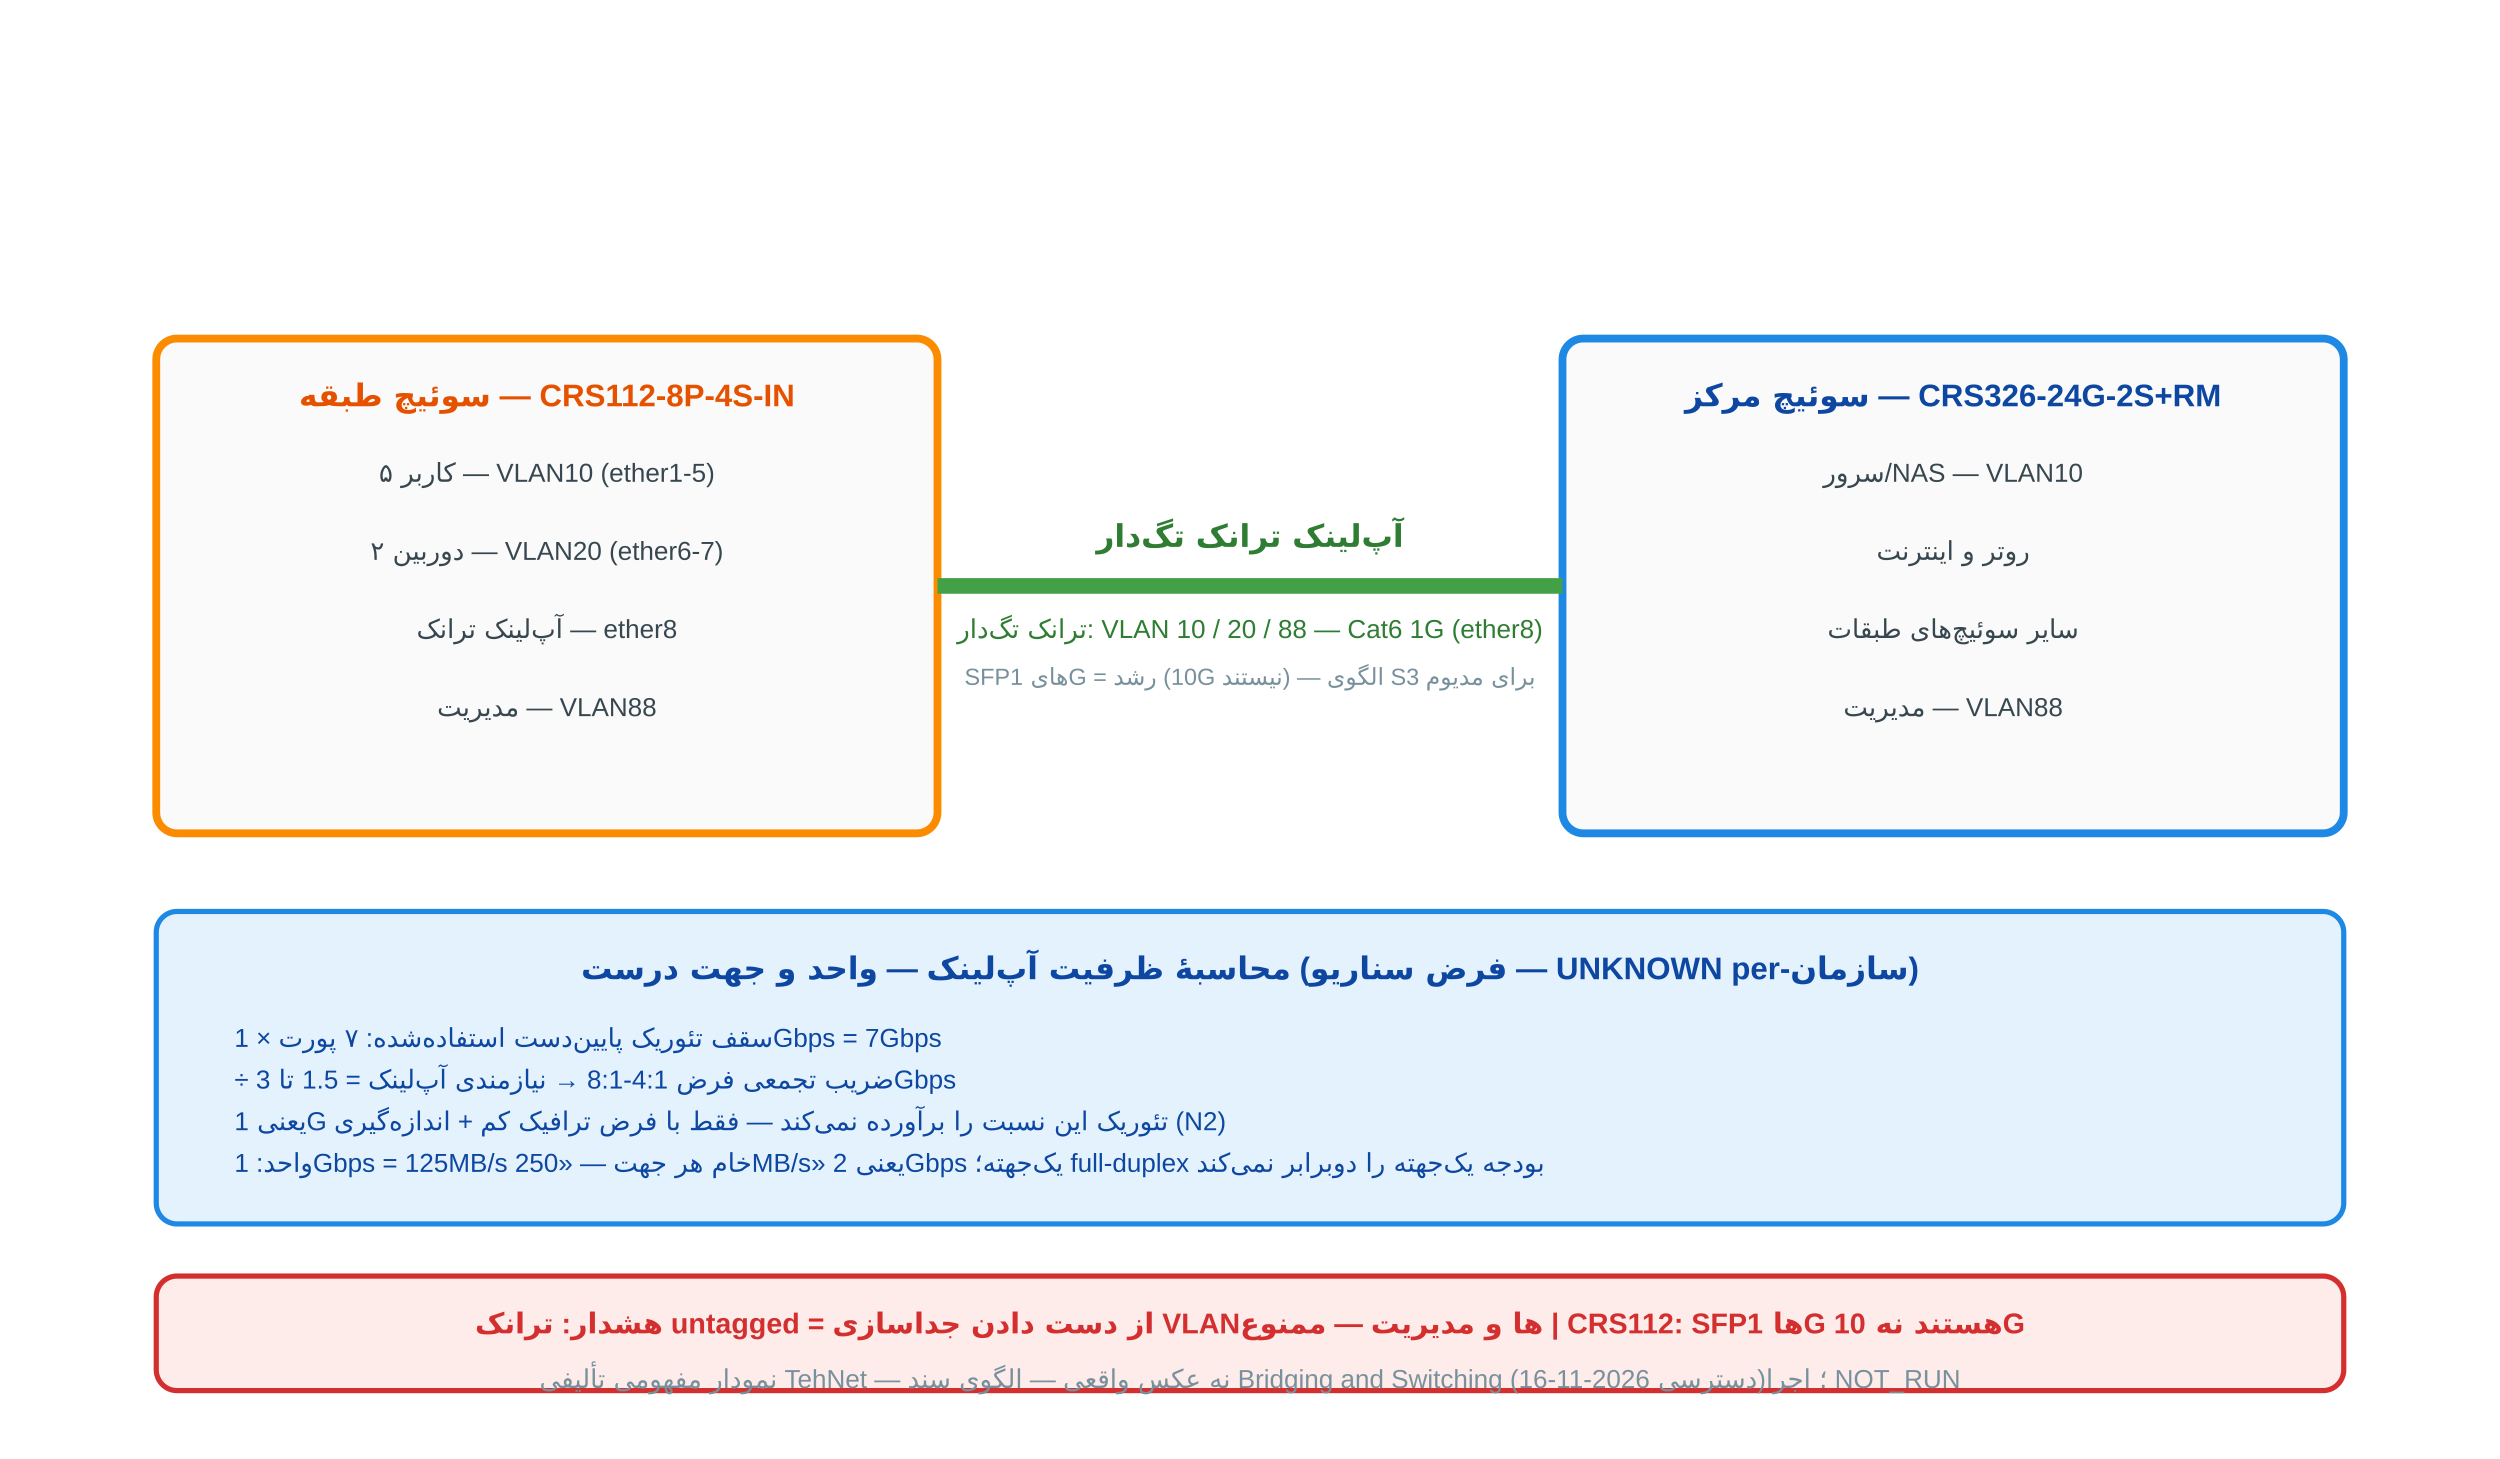
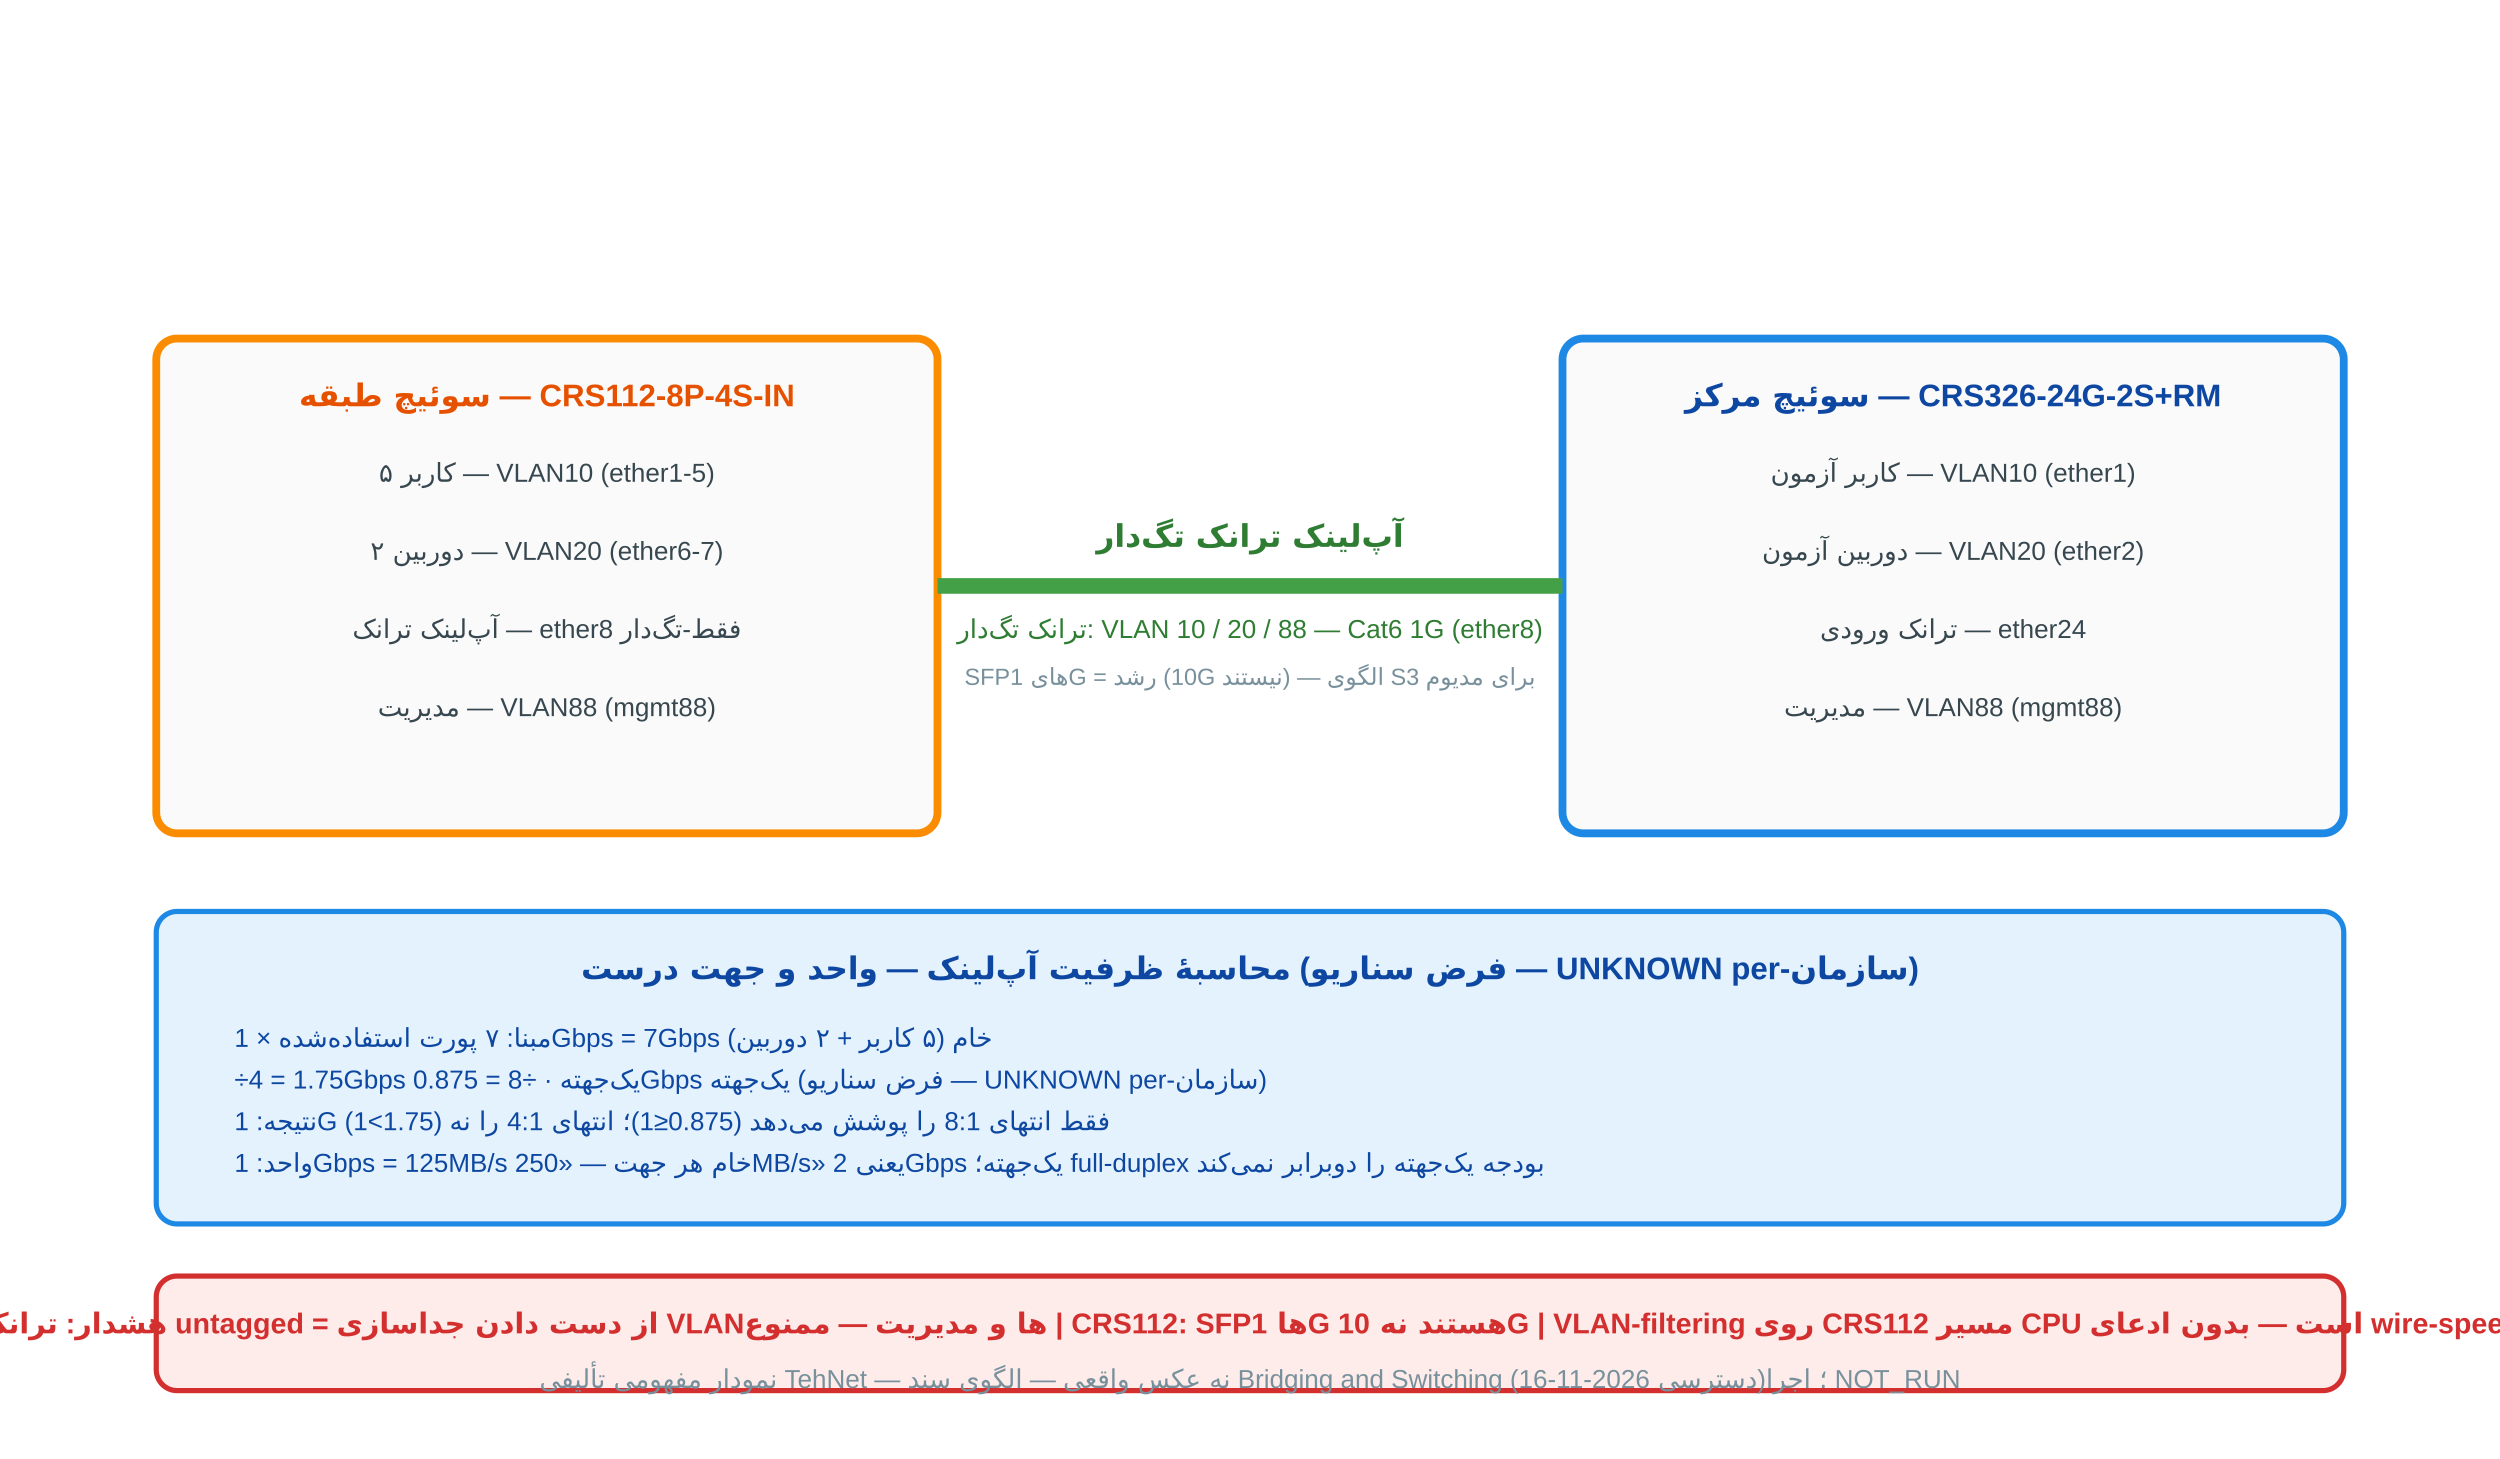
<svg xmlns="http://www.w3.org/2000/svg" width="960" height="560" viewBox="0 0 960 560">
  <rect x="60" y="130" width="300" height="190" rx="8" fill="#fafafa" stroke="#fb8c00" stroke-width="3" />
  <text x="210" y="156" font-family="Tahoma, Segoe UI, Arial, sans-serif" font-size="12" text-anchor="middle" fill="#e65100" font-weight="bold">سوئیچ طبقه — CRS112-8P-4S-IN</text>
  <text x="210" y="185" font-family="Tahoma, Segoe UI, Arial, sans-serif" font-size="10" text-anchor="middle" fill="#37474f" font-weight="normal">۵ کاربر — VLAN10 (ether1-5)</text>
  <text x="210" y="215" font-family="Tahoma, Segoe UI, Arial, sans-serif" font-size="10" text-anchor="middle" fill="#37474f" font-weight="normal">۲ دوربین — VLAN20 (ether6-7)</text>
-   <text x="210" y="245" font-family="Tahoma, Segoe UI, Arial, sans-serif" font-size="10" text-anchor="middle" fill="#37474f" font-weight="normal">آپ‌لینک ترانک — ether8</text>
-   <text x="210" y="275" font-family="Tahoma, Segoe UI, Arial, sans-serif" font-size="10" text-anchor="middle" fill="#37474f" font-weight="normal">مدیریت — VLAN88</text>
+   <text x="210" y="245" font-family="Tahoma, Segoe UI, Arial, sans-serif" font-size="10" text-anchor="middle" fill="#37474f" font-weight="normal">آپ‌لینک ترانک — ether8 فقط-تگ‌دار</text>
+   <text x="210" y="275" font-family="Tahoma, Segoe UI, Arial, sans-serif" font-size="10" text-anchor="middle" fill="#37474f" font-weight="normal">مدیریت — VLAN88 (mgmt88)</text>
  <rect x="600" y="130" width="300" height="190" rx="8" fill="#fafafa" stroke="#1e88e5" stroke-width="3" />
  <text x="750" y="156" font-family="Tahoma, Segoe UI, Arial, sans-serif" font-size="12" text-anchor="middle" fill="#0d47a1" font-weight="bold">سوئیچ مرکز — CRS326-24G-2S+RM</text>
-   <text x="750" y="185" font-family="Tahoma, Segoe UI, Arial, sans-serif" font-size="10" text-anchor="middle" fill="#37474f" font-weight="normal">سرور/NAS — VLAN10</text>
-   <text x="750" y="215" font-family="Tahoma, Segoe UI, Arial, sans-serif" font-size="10" text-anchor="middle" fill="#37474f" font-weight="normal">روتر و اینترنت</text>
-   <text x="750" y="245" font-family="Tahoma, Segoe UI, Arial, sans-serif" font-size="10" text-anchor="middle" fill="#37474f" font-weight="normal">سایر سوئیچ‌های طبقات</text>
-   <text x="750" y="275" font-family="Tahoma, Segoe UI, Arial, sans-serif" font-size="10" text-anchor="middle" fill="#37474f" font-weight="normal">مدیریت — VLAN88</text>
+   <text x="750" y="185" font-family="Tahoma, Segoe UI, Arial, sans-serif" font-size="10" text-anchor="middle" fill="#37474f" font-weight="normal">کاربر آزمون — VLAN10 (ether1)</text>
+   <text x="750" y="215" font-family="Tahoma, Segoe UI, Arial, sans-serif" font-size="10" text-anchor="middle" fill="#37474f" font-weight="normal">دوربین آزمون — VLAN20 (ether2)</text>
+   <text x="750" y="245" font-family="Tahoma, Segoe UI, Arial, sans-serif" font-size="10" text-anchor="middle" fill="#37474f" font-weight="normal">ترانک ورودی — ether24</text>
+   <text x="750" y="275" font-family="Tahoma, Segoe UI, Arial, sans-serif" font-size="10" text-anchor="middle" fill="#37474f" font-weight="normal">مدیریت — VLAN88 (mgmt88)</text>
  <line x1="360" y1="225" x2="600" y2="225" stroke="#43a047" stroke-width="6" />
  <text x="480" y="210" font-family="Tahoma, Segoe UI, Arial, sans-serif" font-size="12" text-anchor="middle" fill="#2e7d32" font-weight="bold">آپ‌لینک ترانک تگ‌دار</text>
  <text x="480" y="245" font-family="Tahoma, Segoe UI, Arial, sans-serif" font-size="10" text-anchor="middle" fill="#2e7d32" font-weight="normal">ترانک تگ‌دار: VLAN 10 / 20 / 88 — Cat6 1G (ether8)</text>
  <text x="480" y="263" font-family="Tahoma, Segoe UI, Arial, sans-serif" font-size="9" text-anchor="middle" fill="#78909c" font-weight="normal">SFPهای 1G = رشد (10G نیستند) — الگوی S3 برای مدیوم</text>
  <rect x="60" y="350" width="840" height="120" rx="8" fill="#e3f2fd" stroke="#1e88e5" stroke-width="2" />
  <text x="480" y="376" font-family="Tahoma, Segoe UI, Arial, sans-serif" font-size="12" text-anchor="middle" fill="#0d47a1" font-weight="bold">محاسبهٔ ظرفیت آپ‌لینک — واحد و جهت درست (فرض سناریو — UNKNOWN per-سازمان)</text>
-   <text x="90" y="402" font-family="Tahoma, Segoe UI, Arial, sans-serif" font-size="10" text-anchor="start" fill="#0d47a1" font-weight="normal">سقف تئوریک پایین‌دست استفاده‌شده: ۷ پورت × 1Gbps = 7Gbps</text>
-   <text x="90" y="418" font-family="Tahoma, Segoe UI, Arial, sans-serif" font-size="10" text-anchor="start" fill="#0d47a1" font-weight="normal">÷ ضریب تجمعی فرض 4:1-8:1 → نیازمندی آپ‌لینک = 1.5 تا 3Gbps</text>
-   <text x="90" y="434" font-family="Tahoma, Segoe UI, Arial, sans-serif" font-size="10" text-anchor="start" fill="#0d47a1" font-weight="normal">یعنی 1G تئوریک این نسبت را برآورده نمی‌کند — فقط با فرض ترافیک کم + اندازه‌گیری (N2)</text>
+   <text x="90" y="402" font-family="Tahoma, Segoe UI, Arial, sans-serif" font-size="10" text-anchor="start" fill="#0d47a1" font-weight="normal">مبنا: ۷ پورت استفاده‌شده × 1Gbps = 7Gbps خام (۵ کاربر + ۲ دوربین)</text>
+   <text x="90" y="418" font-family="Tahoma, Segoe UI, Arial, sans-serif" font-size="10" text-anchor="start" fill="#0d47a1" font-weight="normal">÷4 = 1.75Gbps یک‌جهته · ÷8 = 0.875Gbps یک‌جهته (فرض سناریو — UNKNOWN per-سازمان)</text>
+   <text x="90" y="434" font-family="Tahoma, Segoe UI, Arial, sans-serif" font-size="10" text-anchor="start" fill="#0d47a1" font-weight="normal">نتیجه: 1G فقط انتهای 8:1 را پوشش می‌دهد (0.875≤1)؛ انتهای 4:1 را نه (1.75&gt;1)</text>
  <text x="90" y="450" font-family="Tahoma, Segoe UI, Arial, sans-serif" font-size="10" text-anchor="start" fill="#0d47a1" font-weight="normal">واحد: 1Gbps = 125MB/s خام هر جهت — «250MB/s» یعنی 2Gbps یک‌جهته؛ full-duplex بودجه یک‌جهته را دوبرابر نمی‌کند</text>
  <rect x="60" y="490" width="840" height="44" rx="8" fill="#fdecea" stroke="#d32f2f" stroke-width="2" />
-   <text x="480" y="512" font-family="Tahoma, Segoe UI, Arial, sans-serif" font-size="11" text-anchor="middle" fill="#d32f2f" font-weight="bold">هشدار: ترانک untagged = از دست دادن جداسازی VLANها و مدیریت — ممنوع | CRS112: SFPها 1G هستند نه 10G</text>
+   <text x="480" y="512" font-family="Tahoma, Segoe UI, Arial, sans-serif" font-size="11" text-anchor="middle" fill="#d32f2f" font-weight="bold">هشدار: ترانک untagged = از دست دادن جداسازی VLANها و مدیریت — ممنوع | CRS112: SFPها 1G هستند نه 10G | VLAN-filtering روی CRS112 مسیر CPU است — بدون ادعای wire-speed</text>
  <text x="480" y="533" font-family="Tahoma, Segoe UI, Arial, sans-serif" font-size="10" text-anchor="middle" fill="#78909c" font-weight="normal">نمودار مفهومی تألیفی TehNet — نه عکس واقعی — الگوی سند Bridging and Switching (دسترسی 2026-11-16)؛ اجرا NOT_RUN</text>
</svg>
